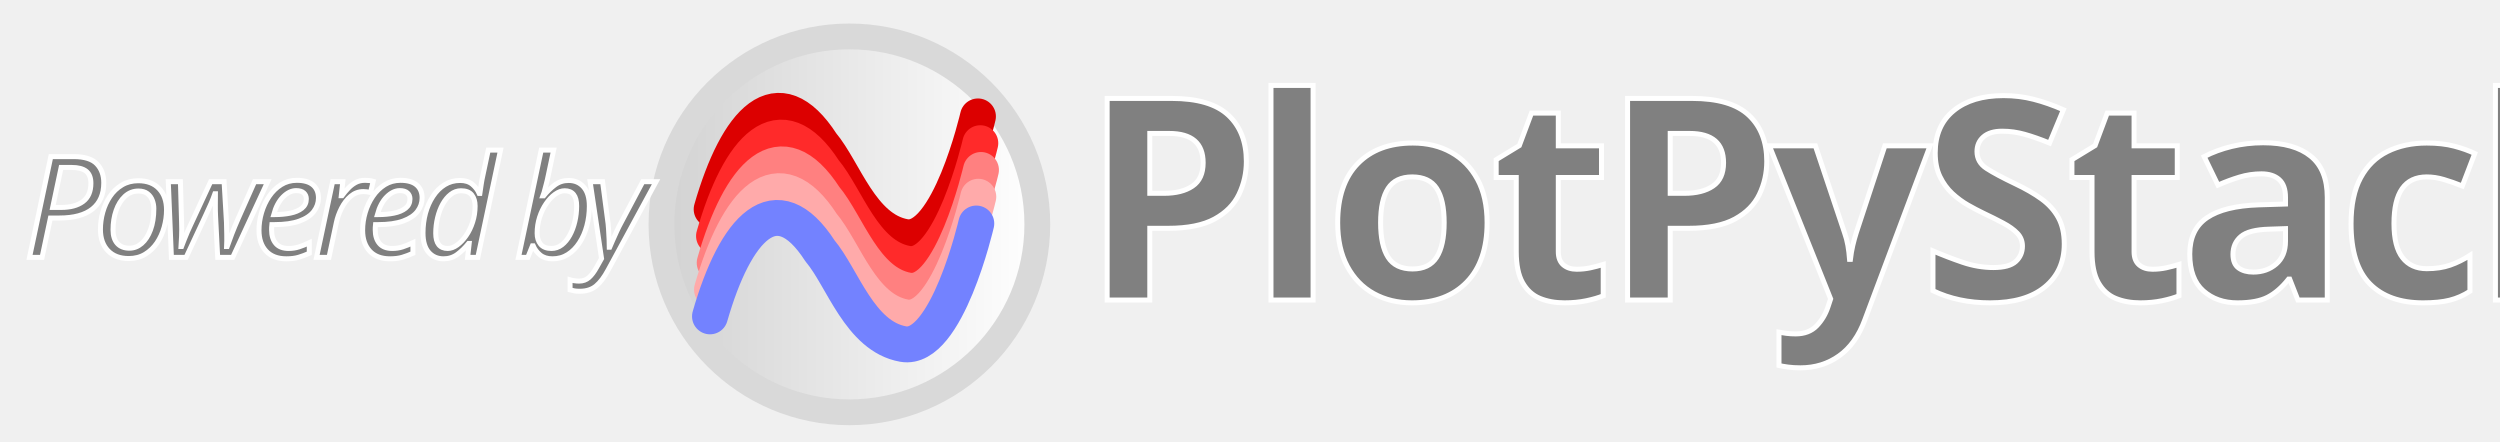
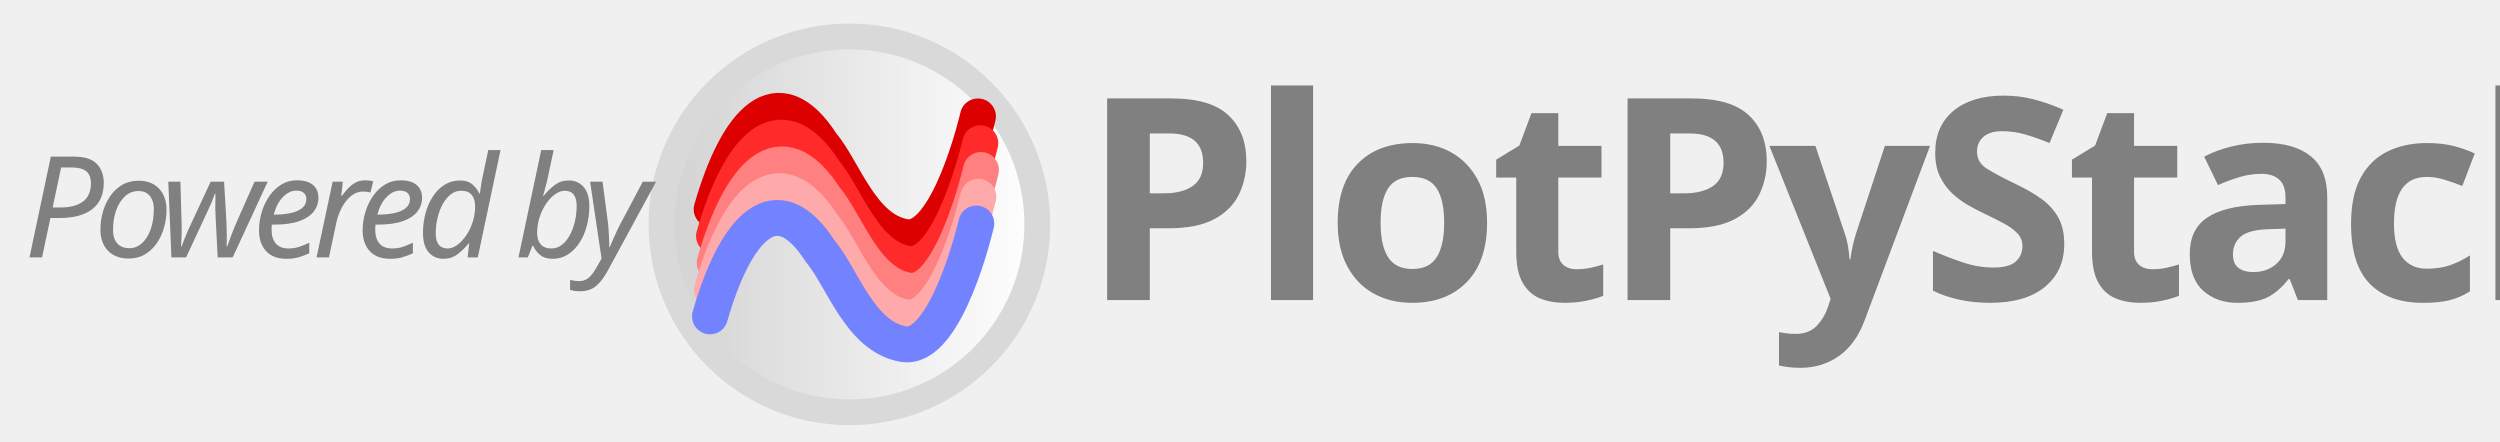
<svg xmlns="http://www.w3.org/2000/svg" xmlns:xlink="http://www.w3.org/1999/xlink" version="1.0" width="850" height="150" id="svg2">
  <defs id="defs4">
    <marker orient="auto" refY="0" refX="0" id="Arrow2Mend" style="overflow:visible">
      <path id="path3908" style="font-size:12px;fill-rule:evenodd;stroke-width:0.625;stroke-linejoin:round" d="M 8.719,4.034 -2.207,0.016 8.719,-4.002 c -1.745,2.372 -1.735,5.617 -6e-7,8.035 z" transform="scale(-0.6)" />
    </marker>
    <marker orient="auto" refY="0" refX="0" id="Arrow1Send" style="overflow:visible">
      <path id="path3896" d="M 0,0 5,-5 -12.5,0 5,5 Z" style="fill-rule:evenodd;stroke:#000000;stroke-width:1pt;marker-start:none" transform="matrix(-0.2,0,0,-0.2,-1.2,0)" />
    </marker>
    <marker orient="auto" refY="0" refX="0" id="Arrow1Mend" style="overflow:visible">
      <path id="path3890" d="M 0,0 5,-5 -12.5,0 5,5 Z" style="fill-rule:evenodd;stroke:#000000;stroke-width:1pt;marker-start:none" transform="matrix(-0.4,0,0,-0.4,-4,0)" />
    </marker>
    <marker orient="auto" refY="0" refX="0" id="Arrow2Lend" style="overflow:visible">
      <path id="path3902" style="font-size:12px;fill-rule:evenodd;stroke-width:0.625;stroke-linejoin:round" d="M 8.719,4.034 -2.207,0.016 8.719,-4.002 c -1.745,2.372 -1.735,5.617 -6e-7,8.035 z" transform="matrix(-1.1,0,0,-1.1,-1.1,0)" />
    </marker>
    <linearGradient id="linearGradient3812">
      <stop style="stop-color:#d2d2d2;stop-opacity:1;" offset="0" id="stop3814" />
      <stop style="stop-color:#ffffff;stop-opacity:1;" offset="1" id="stop3816" />
    </linearGradient>
    <linearGradient id="linearGradient3802">
      <stop style="stop-color:#808080;stop-opacity:1;" offset="0" id="stop3804" />
    </linearGradient>
    <linearGradient id="linearGradient3350">
      <stop style="stop-color:#00cb2b;stop-opacity:0.248;" offset="0" id="stop3352" />
      <stop style="stop-color:#00cb2b;stop-opacity:1;" offset="1" id="stop3354" />
    </linearGradient>
    <linearGradient id="linearGradient3342">
      <stop style="stop-color:#005a85;stop-opacity:1;" offset="0" id="stop3344" />
      <stop style="stop-color:#005a85;stop-opacity:0.752;" offset="1" id="stop3346" />
    </linearGradient>
    <linearGradient id="linearGradient3310">
      <stop id="stop3312" offset="0" style="stop-color:#ae0202;stop-opacity:1;" />
      <stop id="stop3314" offset="1" style="stop-color:#b47575;stop-opacity:1;" />
    </linearGradient>
    <linearGradient id="linearGradient2795">
      <stop style="stop-color:#b8b8b8;stop-opacity:0.498" offset="0" id="stop2797" />
      <stop style="stop-color:#7f7f7f;stop-opacity:0" offset="1" id="stop2799" />
    </linearGradient>
    <linearGradient id="linearGradient2787">
      <stop style="stop-color:#7f7f7f;stop-opacity:0.5" offset="0" id="stop2789" />
      <stop style="stop-color:#7f7f7f;stop-opacity:0" offset="1" id="stop2791" />
    </linearGradient>
    <linearGradient id="linearGradient3676">
      <stop style="stop-color:#b2b2b2;stop-opacity:0.5" offset="0" id="stop3678" />
      <stop style="stop-color:#b3b3b3;stop-opacity:0" offset="1" id="stop3680" />
    </linearGradient>
    <linearGradient id="linearGradient3236">
      <stop style="stop-color:#f4f4f4;stop-opacity:1" offset="0" id="stop3244" />
      <stop style="stop-color:#ffffff;stop-opacity:1" offset="1" id="stop3240" />
    </linearGradient>
    <linearGradient id="linearGradient4671">
      <stop style="stop-color:#ffd43b;stop-opacity:1" offset="0" id="stop4673" />
      <stop style="stop-color:#ffe873;stop-opacity:1" offset="1" id="stop4675" />
    </linearGradient>
    <linearGradient id="linearGradient4689">
      <stop style="stop-color:#5a9fd4;stop-opacity:1" offset="0" id="stop4691" />
      <stop style="stop-color:#306998;stop-opacity:1" offset="1" id="stop4693" />
    </linearGradient>
    <linearGradient x1="224.24" y1="144.757" x2="-65.309" y2="144.757" id="linearGradient2987" xlink:href="#linearGradient4671" gradientUnits="userSpaceOnUse" gradientTransform="translate(100.2702,99.61116)" />
    <linearGradient x1="172.942" y1="77.476" x2="26.67" y2="76.313" id="linearGradient2990" xlink:href="#linearGradient4689" gradientUnits="userSpaceOnUse" gradientTransform="translate(100.2702,99.61116)" />
    <linearGradient x1="172.942" y1="77.476" x2="26.67" y2="76.313" id="linearGradient2587" xlink:href="#linearGradient4689" gradientUnits="userSpaceOnUse" gradientTransform="translate(100.2702,99.61116)" />
    <linearGradient x1="224.24" y1="144.757" x2="-65.309" y2="144.757" id="linearGradient2589" xlink:href="#linearGradient4671" gradientUnits="userSpaceOnUse" gradientTransform="translate(100.2702,99.61116)" />
    <linearGradient x1="172.942" y1="77.476" x2="26.67" y2="76.313" id="linearGradient2248" xlink:href="#linearGradient4689" gradientUnits="userSpaceOnUse" gradientTransform="translate(100.2702,99.61116)" />
    <linearGradient x1="224.24" y1="144.757" x2="-65.309" y2="144.757" id="linearGradient2250" xlink:href="#linearGradient4671" gradientUnits="userSpaceOnUse" gradientTransform="translate(100.2702,99.61116)" />
    <linearGradient x1="224.24" y1="144.757" x2="-65.309" y2="144.757" id="linearGradient2255" xlink:href="#linearGradient4671" gradientUnits="userSpaceOnUse" gradientTransform="matrix(0.562541,0,0,0.567972,-11.5974,-7.60954)" />
    <linearGradient x1="172.942" y1="76.176" x2="26.67" y2="76.313" id="linearGradient2258" xlink:href="#linearGradient4689" gradientUnits="userSpaceOnUse" gradientTransform="matrix(0.562541,0,0,0.567972,-11.5974,-7.60954)" />
    <radialGradient cx="61.519" cy="132.286" r="29.037" fx="61.519" fy="132.286" id="radialGradient2801" xlink:href="#linearGradient2795" gradientUnits="userSpaceOnUse" gradientTransform="matrix(1,0,0,0.177966,0,108.7434)" />
    <linearGradient x1="150.961" y1="192.352" x2="112.031" y2="137.273" id="linearGradient1475" xlink:href="#linearGradient4671" gradientUnits="userSpaceOnUse" gradientTransform="matrix(0.562541,0,0,0.567972,-9.399749,-5.305317)" />
    <linearGradient x1="26.649" y1="20.604" x2="135.665" y2="114.398" id="linearGradient1478" xlink:href="#linearGradient4689" gradientUnits="userSpaceOnUse" gradientTransform="matrix(0.562541,0,0,0.567972,-9.399749,-5.305317)" />
    <radialGradient cx="61.519" cy="132.286" r="29.037" fx="61.519" fy="132.286" id="radialGradient1480" xlink:href="#linearGradient2795" gradientUnits="userSpaceOnUse" gradientTransform="matrix(2.382716e-8,-0.296405,1.43676,4.683673e-7,-128.544,150.5202)" />
    <radialGradient xlink:href="#linearGradient2795" id="radialGradient2421" gradientUnits="userSpaceOnUse" gradientTransform="matrix(1.7490565e-8,-0.239947,1.054668,3.7915457e-7,-78.10943,148.8591)" cx="61.519" cy="132.286" fx="61.519" fy="132.286" r="29.037" />
    <linearGradient xlink:href="#linearGradient4671-8" id="linearGradient3826-6" x1="36.971" y1="54.647" x2="87.705" y2="54.647" gradientUnits="userSpaceOnUse" />
    <linearGradient id="linearGradient4671-8">
      <stop style="stop-color:#ffd43b;stop-opacity:1" offset="0" id="stop4673-8" />
      <stop style="stop-color:#ffe873;stop-opacity:1" offset="1" id="stop4675-2" />
    </linearGradient>
    <linearGradient xlink:href="#linearGradient3812" id="linearGradient3818" x1="78.012" y1="80.303" x2="124.68" y2="28.603" gradientUnits="userSpaceOnUse" />
    <linearGradient xlink:href="#linearGradient3812" id="linearGradient4097" x1="-205.054" y1="55.606" x2="-64.806" y2="55.606" gradientUnits="userSpaceOnUse" gradientTransform="matrix(1.00804,0,0,1.361645,219.0151,-0.7162355)" />
  </defs>
  <g id="g1" transform="matrix(0.9104331,0,0,0.9104331,213.2256,8.000002)">
    <ellipse style="fill:url(#linearGradient4097);fill-opacity:1;stroke:#d9d9d9;stroke-width:9.632;stroke-dasharray:none;stroke-opacity:1" id="path4089" cx="83" cy="75" rx="70.184" ry="70.184" />
    <path style="fill:none;stroke:#dc0000;stroke-width:13.403;stroke-linecap:round;stroke-linejoin:miter;stroke-miterlimit:0;stroke-dasharray:none;stroke-opacity:1" d="m 31.559,69.365 c 9.52,-33.112 24.685,-49.866 41.103,-24.435 8.442,10.002 14.793,31.921 31.061,34.779 16.268,2.858 27.292,-45.023 27.292,-45.023" id="path4099" />
    <path style="fill:none;stroke:#ff2a2a;stroke-width:13.403;stroke-linecap:round;stroke-linejoin:miter;stroke-miterlimit:0;stroke-dasharray:none;stroke-opacity:1" d="M 32.441,79.364 C 41.96,46.252 57.125,29.497 73.544,54.929 c 8.442,10.002 14.793,31.921 31.061,34.779 16.268,2.858 27.292,-45.023 27.292,-45.023" id="path4099-8" />
    <path style="fill:none;stroke:#ff8080;stroke-width:13.403;stroke-linecap:round;stroke-linejoin:miter;stroke-miterlimit:0;stroke-dasharray:none;stroke-opacity:1" d="m 32.691,89.363 c 9.52,-33.112 24.685,-49.866 41.103,-24.435 8.442,10.002 14.793,31.921 31.061,34.779 16.268,2.858 27.292,-45.023 27.292,-45.023" id="path4099-1" />
    <path style="fill:none;stroke:#ffaaaa;stroke-width:13.403;stroke-linecap:round;stroke-linejoin:miter;stroke-miterlimit:0;stroke-dasharray:none;stroke-opacity:1" d="m 31.691,99.362 c 9.52,-33.112 24.685,-49.866 41.103,-24.435 8.442,10.002 14.793,31.921 31.061,34.779 16.268,2.858 27.292,-45.023 27.292,-45.023" id="path4099-3" />
    <path style="fill:none;stroke:#7382ff;stroke-width:13.403;stroke-linecap:round;stroke-linejoin:miter;stroke-miterlimit:0;stroke-dasharray:none;stroke-opacity:1" d="m 30.941,109.361 c 9.52,-33.112 24.685,-49.866 41.103,-24.435 8.442,10.002 14.793,31.921 31.061,34.779 16.268,2.858 27.292,-45.023 27.292,-45.023" id="path4099-5" />
  </g>
-   <text xml:space="preserve" style="font-style:italic;font-weight:bold;font-size:96px;line-height:1.5;font-family:'Century Gothic';-inkscape-font-specification:'Century Gothic Bold Italic';letter-spacing:-3.43px;fill:#808080;stroke-width:1.7;stroke-dasharray:none" x="367.791" y="102.01" id="text380">
-     <tspan id="tspan378" x="367.791" y="102.01" style="font-style:normal;font-variant:normal;font-weight:bold;font-stretch:normal;font-size:96px;font-family:Corbel;-inkscape-font-specification:'Corbel Bold';letter-spacing:-3.43px;fill:#808080;stroke:#ffffff;stroke-width:1.7;stroke-dasharray:none;stroke-opacity:1">PlotPyStack</tspan>
+   <text xml:space="preserve" style="font-style:italic;font-weight:bold;font-size:96px;line-height:1.5;font-family:'Century Gothic';-inkscape-font-specification:'Century Gothic Bold Italic';letter-spacing:-3.43px;fill:#808080;stroke-width:1.7;stroke-dasharray:none;stroke:none" x="367.791" y="102.01" id="text380">
+     <tspan id="tspan378" x="367.791" y="102.01" style="font-style:normal;font-variant:normal;font-weight:bold;font-stretch:normal;font-size:96px;font-family:Corbel;-inkscape-font-specification:'Corbel Bold';letter-spacing:-3.43px;fill:#808080;stroke:none;stroke-width:1.7;stroke-dasharray:none;stroke-opacity:1">PlotPyStack</tspan>
  </text>
-   <text xml:space="preserve" style="font-style:italic;font-weight:bold;font-size:48px;line-height:1.5;font-family:'Century Gothic';-inkscape-font-specification:'Century Gothic Bold Italic';letter-spacing:-3.43px;fill:#808080;stroke-width:1.7;stroke-dasharray:none" x="8.063" y="87.509" id="text380-2">
-     <tspan id="tspan378-8" x="8.063" y="87.509" style="font-style:italic;font-variant:normal;font-weight:normal;font-stretch:normal;font-size:48px;font-family:Corbel;-inkscape-font-specification:'Corbel Italic';letter-spacing:-3.43px;fill:#808080;stroke:#ffffff;stroke-width:1.7;stroke-dasharray:none;stroke-opacity:1">Powered by</tspan>
+   <text xml:space="preserve" style="font-style:italic;font-weight:bold;font-size:48px;line-height:1.5;font-family:'Century Gothic';-inkscape-font-specification:'Century Gothic Bold Italic';letter-spacing:-3.43px;fill:#808080;stroke-width:1.7;stroke-dasharray:none;stroke:none" x="8.063" y="87.509" id="text380-2">
+     <tspan id="tspan378-8" x="8.063" y="87.509" style="font-style:italic;font-variant:normal;font-weight:normal;font-stretch:normal;font-size:48px;font-family:Corbel;-inkscape-font-specification:'Corbel Italic';letter-spacing:-3.43px;fill:#808080;stroke:none;stroke-width:1.7;stroke-dasharray:none;stroke-opacity:1">Powered by</tspan>
  </text>
</svg>
